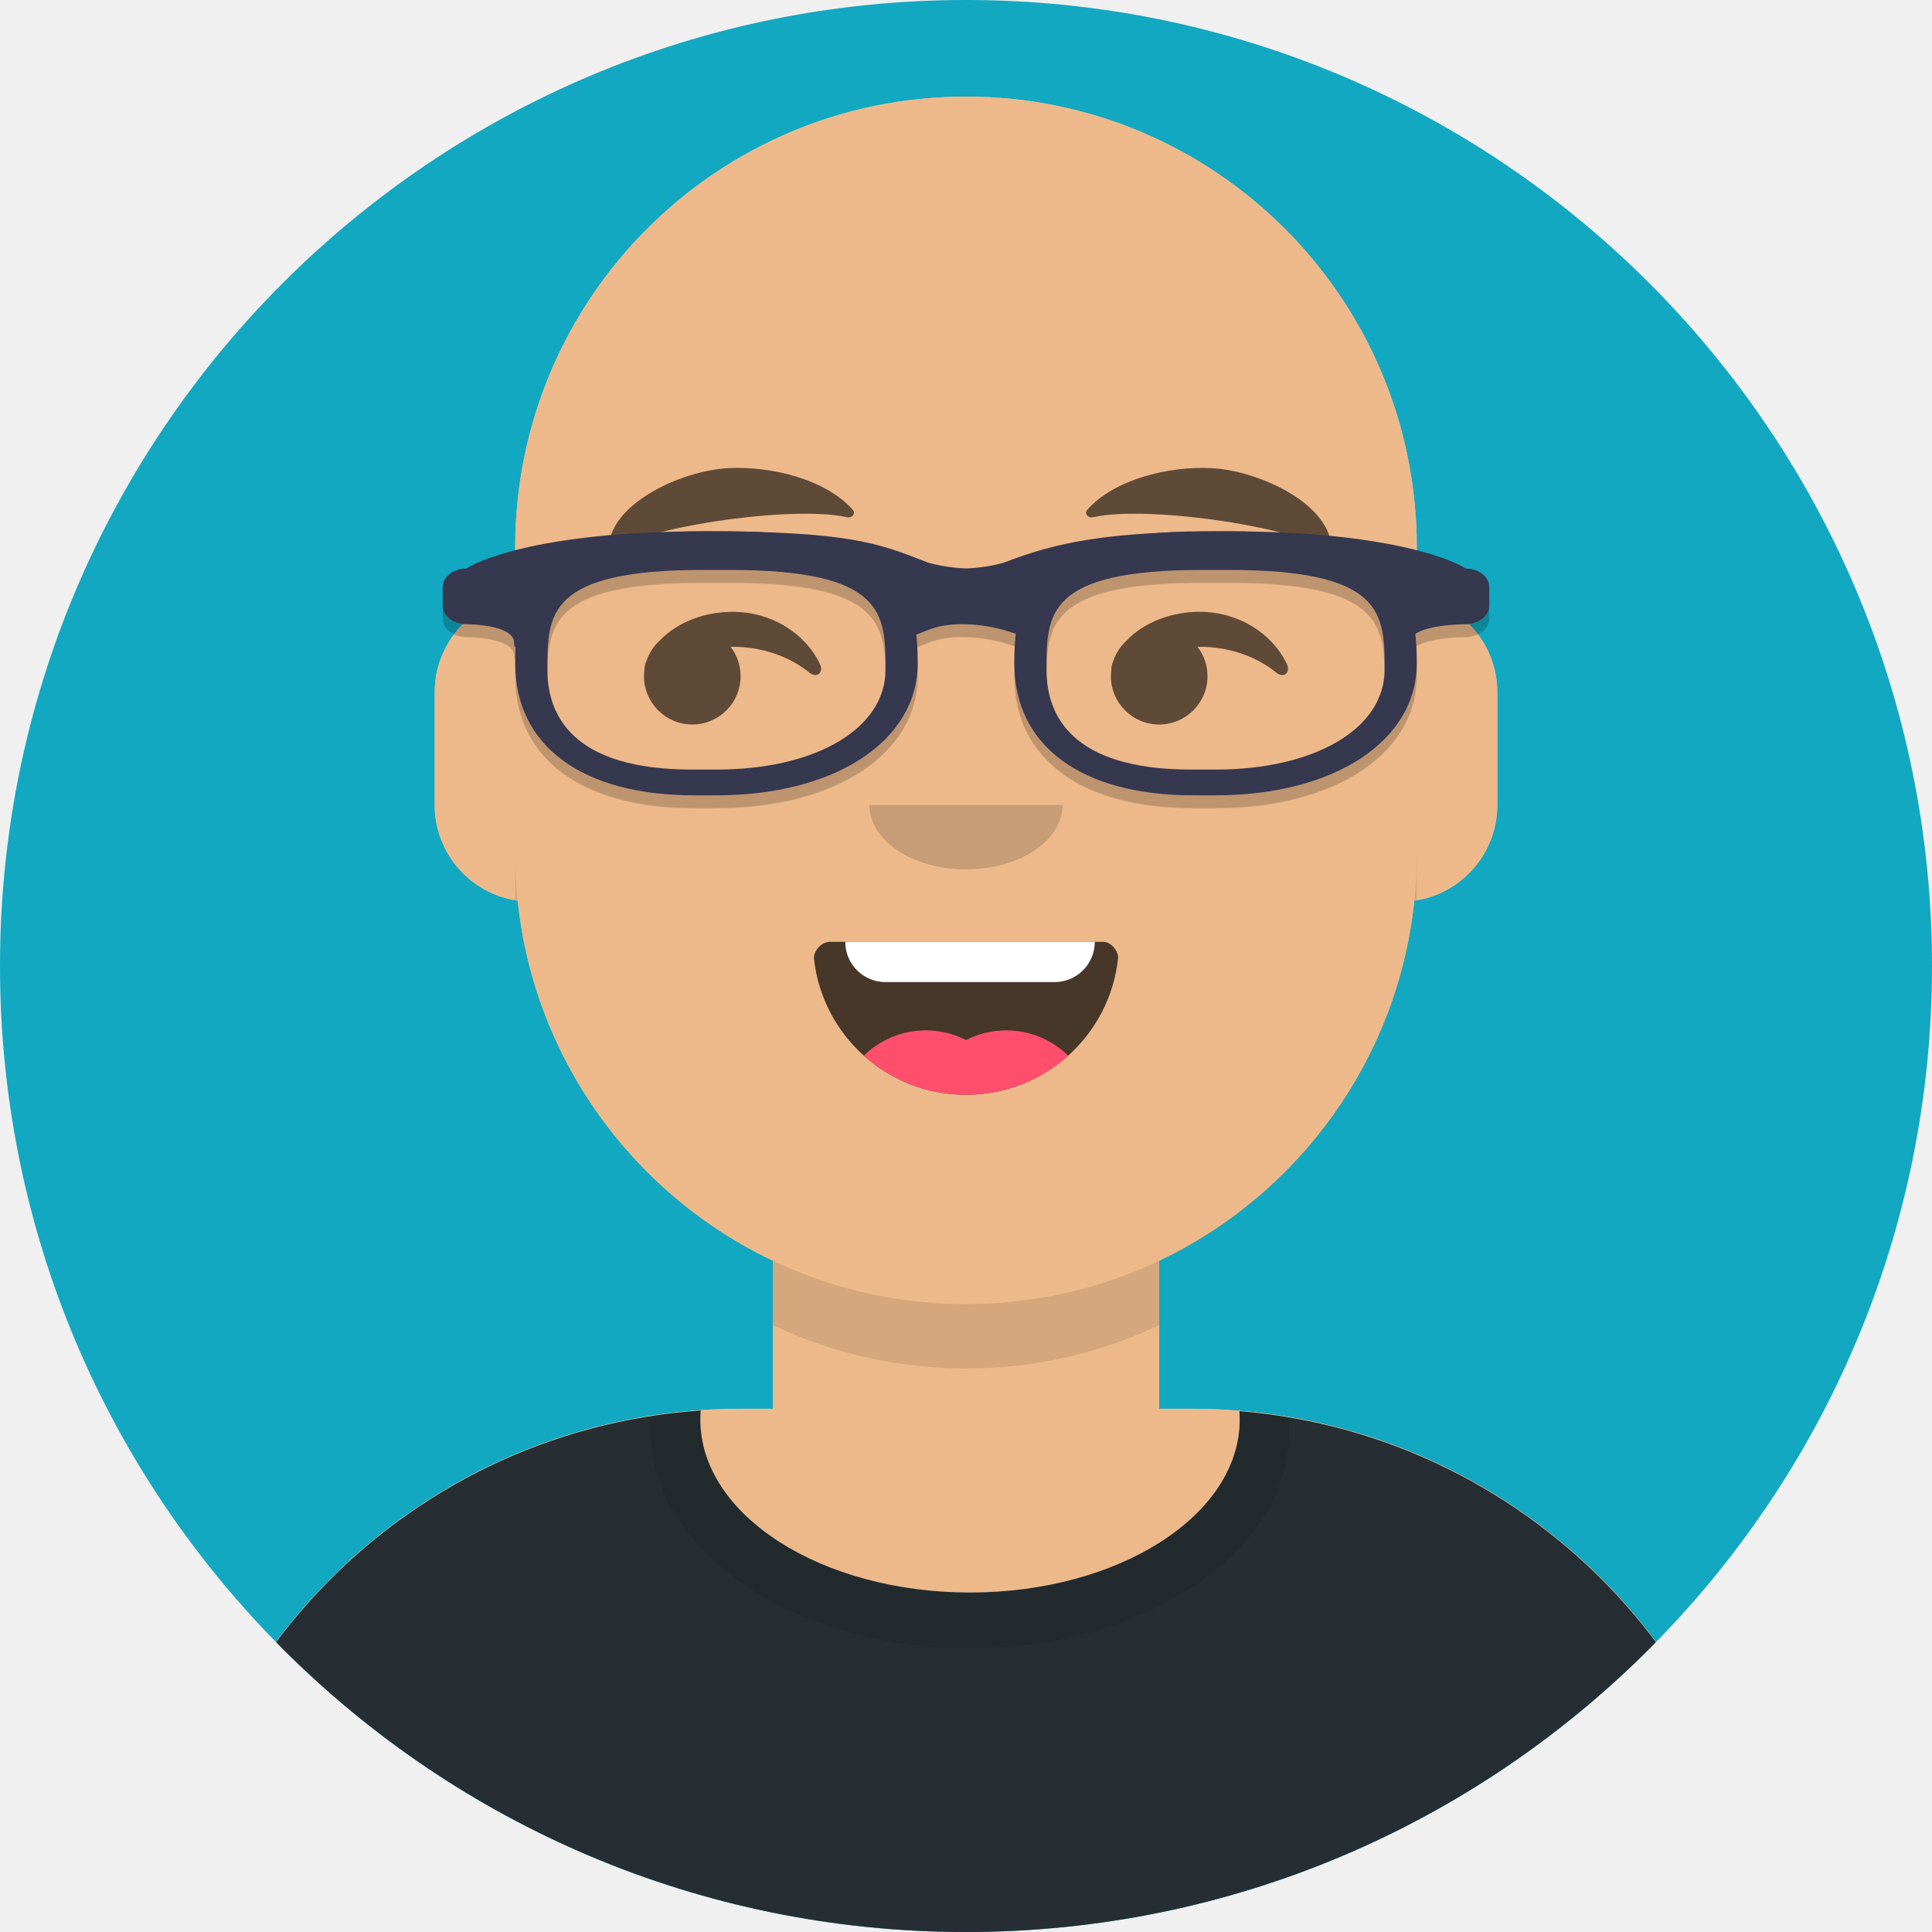
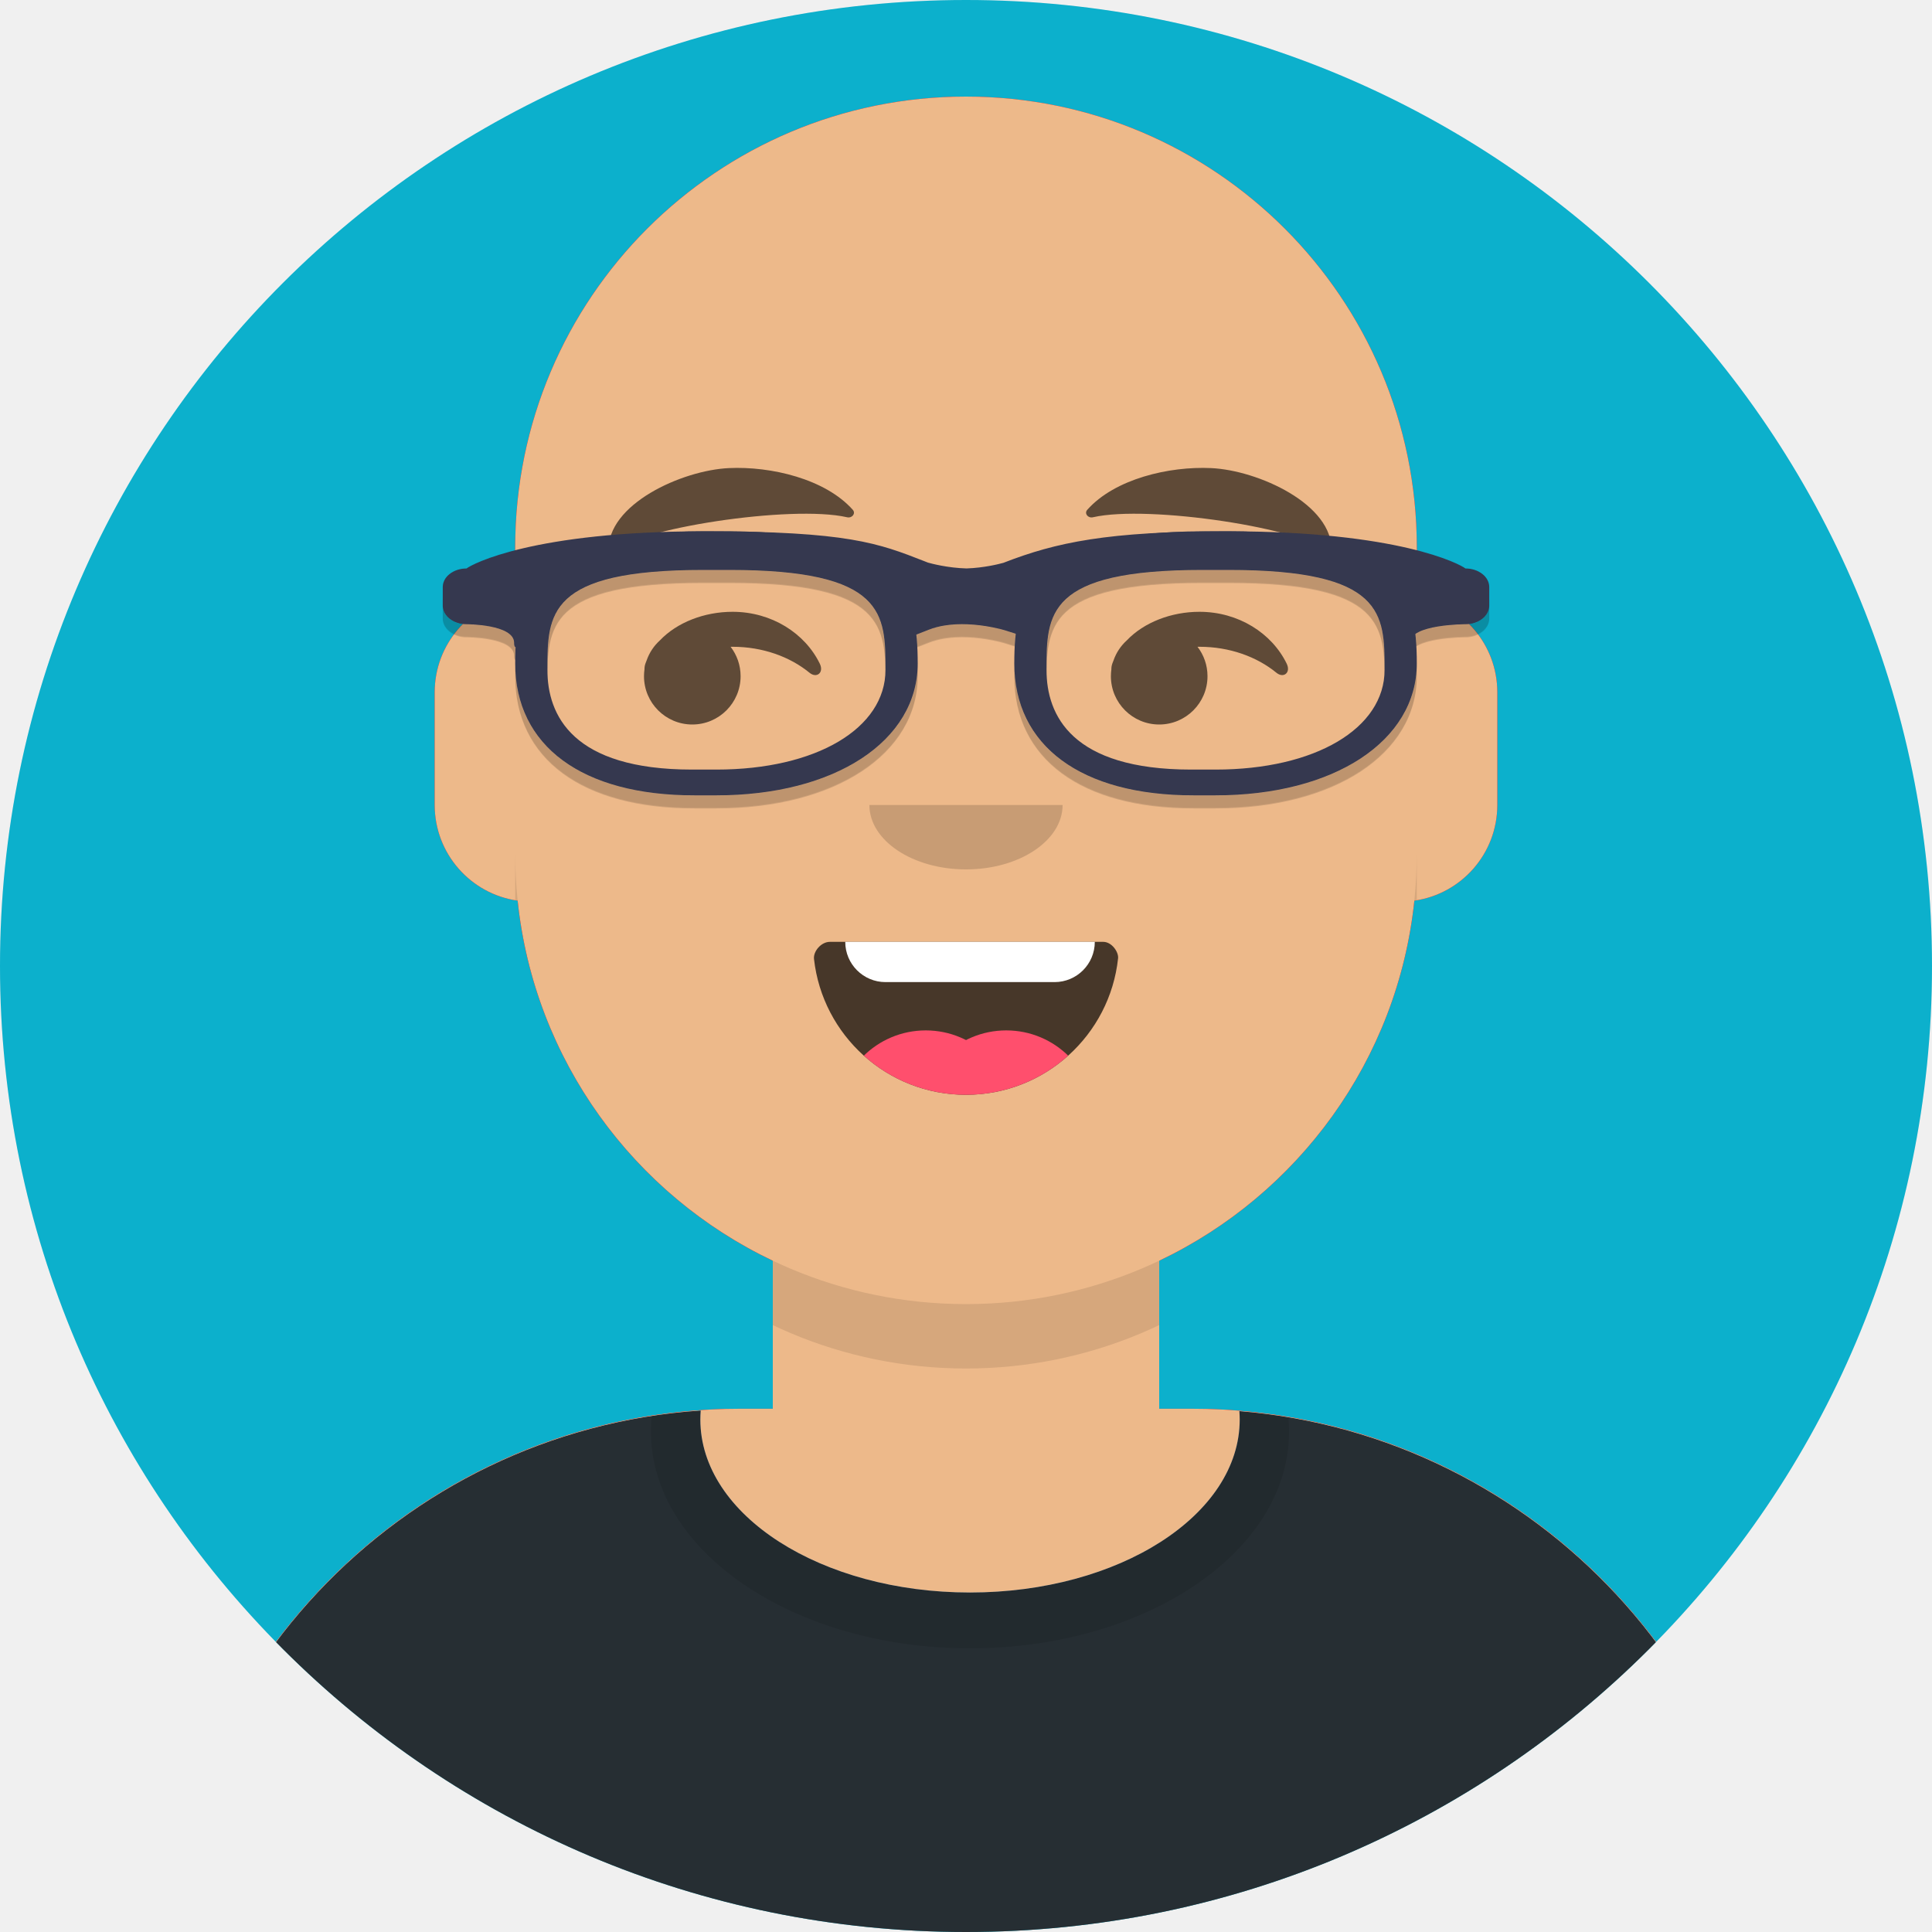
<svg xmlns="http://www.w3.org/2000/svg" xmlns:xlink="http://www.w3.org/1999/xlink" width="240px" height="240px" viewBox="0 0 240 240" version="1.1">
  <defs>
    <circle id="path-1" cx="120" cy="120" r="120" />
    <path d="M12,160 C12,226.274 65.726,280 132,280 C198.274,280 252,226.274 252,160 L264,160 L264,-1.42108547e-14 L-3.19744231e-14,-1.42108547e-14 L-3.19744231e-14,160 L12,160 Z" id="path-3" />
    <path d="M124,144.611 L124,163 L128,163 L128,163 C167.765,163 200,195.235 200,235 L200,244 L0,244 L0,235 C-4.86974701e-15,195.235 32.235,163 72,163 L72,163 L76,163 L76,144.611 C58.763,136.422 46.372,119.687 44.305,99.881 C38.48,99.058 34,94.052 34,88 L34,74 C34,68.054 38.325,63.118 44,62.166 L44,56 L44,56 C44,25.072 69.072,5.68137151e-15 100,0 L100,0 L100,0 C130.928,-5.68137151e-15 156,25.072 156,56 L156,62.166 C161.675,63.118 166,68.054 166,74 L166,88 C166,94.052 161.52,99.058 155.695,99.881 C153.628,119.687 141.237,136.422 124,144.611 Z" id="path-5" />
  </defs>
  <g id="Avataaar" stroke="none" stroke-width="1" fill="none" fill-rule="evenodd">
    <g id="Circle" stroke-width="1" fill-rule="evenodd" transform="translate(0, 0)">
      <mask id="mask-2" fill="white">
        <use xlink:href="#path-1" />
      </mask>
      <use id="Circle-Background" fill="#E6E6E6" xlink:href="#path-1" />
-       <g id="Color/Palette/Blue-01" mask="url(#mask-2)" fill="#12a8c1">
+       <g id="Color/Palette/Blue-01" mask="url(#mask-2)" fill="#0CB0CC">
        <rect id="🖍Color" x="0" y="0" width="240" height="240" />
      </g>
    </g>
    <mask id="mask-4" fill="white">
      <use xlink:href="#path-1" />
    </mask>
    <g id="Avataaar" stroke-width="1" fill-rule="evenodd" mask="url(#mask-4)">
      <g id="Body" transform="translate(20, 12)">
        <mask id="mask-6" fill="white">
          <use xlink:href="#path-5" />
        </mask>
-         <use fill="#D0C6AC" xlink:href="#path-5" />
+         <use fill="#FF0000" xlink:href="#path-5" />
        <g id="Skin/👶🏽-03-Brown" mask="url(#mask-6)" fill="#EDB98A">
          <g transform="translate(-32, 0)" id="Color">
            <rect x="0" y="0" width="264" height="244" />
          </g>
        </g>
        <path d="M156,79 L156,102 C156,132.928 130.928,158 100,158 C69.072,158 44,132.928 44,102 L44,79 L44,94 C44,124.928 69.072,150 100,150 C130.928,150 156,124.928 156,94 L156,79 Z" id="Neck-Shadow" fill-opacity="0.1" fill="#000000" mask="url(#mask-6)" />
      </g>
      <g id="Clothing/Shirt-Crew-Neck" transform="translate(-12, 146)">
        <defs>
          <path d="M165.96,29.295 C202.936,32.325 232,63.294 232,101.052 L232,110 L32,110 L32,101.052 C32,62.953 61.592,31.765 99.045,29.22 C99.015,29.593 99,29.969 99,30.348 C99,42.211 113.998,51.828 132.5,51.828 C151.002,51.828 166,42.211 166,30.348 C166,29.995 165.987,29.644 165.96,29.295 Z" id="react-path-25" />
        </defs>
        <mask id="react-mask-26" fill="white">
          <use xlink:href="#react-path-25" />
        </mask>
        <use id="Clothes" fill="#E6E6E6" fill-rule="evenodd" xlink:href="#react-path-25" />
        <g id="Color/Palette/Gray-01" mask="url(#react-mask-26)" fill-rule="evenodd" fill="#262E33">
          <rect id="🖍Color" x="0" y="0" width="264" height="110" />
        </g>
        <g id="Shadowy" opacity="0.6" stroke-width="1" fill-rule="evenodd" mask="url(#react-mask-26)" fill-opacity="0.16" fill="#000000">
          <g transform="translate(92, 4)" id="Hola-👋🏼">
            <ellipse cx="40.5" cy="27.848" rx="39.635" ry="26.914" />
          </g>
        </g>
      </g>
      <g id="Face" transform="translate(64, 52)" fill="#000000">
        <g id="Mouth/Smile" transform="translate(2, 52) ">
          <defs>
            <path d="M35.118,15.128 C36.176,24.62 44.226,32 54,32 C63.804,32 71.874,24.574 72.892,15.04 C72.974,14.273 72.117,13 71.043,13 C56.149,13 44.738,13 37.087,13 C36.007,13 35.012,14.178 35.118,15.128 Z" id="react-path-27" />
          </defs>
          <mask id="react-mask-28" fill="white">
            <use xlink:href="#react-path-27" />
          </mask>
          <use id="Mouth" fill-opacity="0.7" fill="#000000" fill-rule="evenodd" xlink:href="#react-path-27" />
          <rect id="Teeth" fill="#FFFFFF" fill-rule="evenodd" mask="url(#react-mask-28)" x="39" y="2" width="31" height="16" rx="5" />
          <g id="Tongue" stroke-width="1" fill-rule="evenodd" mask="url(#react-mask-28)" fill="#FF4F6D">
            <g transform="translate(38, 24)">
              <circle cx="11" cy="11" r="11" />
              <circle cx="21" cy="11" r="11" />
            </g>
          </g>
        </g>
        <g id="Nose/Default" transform="translate(28, 40)" fill-opacity="0.16">
          <path d="M16,8 C16,12.418 21.373,16 28,16 L28,16 C34.627,16 40,12.418 40,8" id="Nose" />
        </g>
        <g id="Eyes/Side-😒" transform="scale(-1, 1) translate(-112, 8)" fill-opacity="0.6">
          <path d="M27.241,20.346 C26.463,21.357 26,22.625 26,24 C26,27.314 28.686,30 32,30 C35.314,30 38,27.314 38,24 C38,23.71 37.979,23.424 37.94,23.145 C37.947,22.923 37.91,22.671 37.815,22.407 C37.77,22.281 37.722,22.157 37.671,22.035 C37.337,21.072 36.765,20.22 36.025,19.551 C33.899,17.317 30.506,16 26.998,16 C22.164,16 18.007,18.649 16.16,22.447 C15.62,23.558 16.547,24.3 17.438,23.572 C19.874,21.579 23.257,20.344 26.998,20.344 C27.079,20.344 27.16,20.344 27.241,20.346 Z" id="Eye" />
          <path d="M85.241,20.346 C84.463,21.357 84,22.625 84,24 C84,27.314 86.686,30 90,30 C93.314,30 96,27.314 96,24 C96,23.71 95.979,23.424 95.94,23.145 C95.947,22.923 95.91,22.671 95.815,22.407 C95.77,22.281 95.722,22.157 95.671,22.035 C95.337,21.072 94.765,20.22 94.025,19.551 C91.899,17.317 88.506,16 84.998,16 C80.164,16 76.007,18.649 74.16,22.447 C73.62,23.558 74.547,24.3 75.438,23.572 C77.874,21.579 81.257,20.344 84.998,20.344 C85.079,20.344 85.16,20.344 85.241,20.346 Z" id="Eye" />
        </g>
        <g id="Eyebrow/Natural/Default-Natural" fill-opacity="0.6">
          <path d="M26.039,6.21 C20.278,6.983 11.293,12.005 12.044,17.818 C12.069,18.008 12.357,18.067 12.481,17.908 C14.967,14.72 34.193,10.037 41.194,11.015 C41.835,11.104 42.258,10.443 41.821,10.03 C38.077,6.495 31.2,5.512 26.039,6.21" id="Eyebrow" transform="translate(27, 12) rotate(5) translate(-27, -12) " />
          <path d="M85.039,6.21 C79.278,6.983 70.293,12.005 71.044,17.818 C71.069,18.008 71.357,18.067 71.481,17.908 C73.967,14.72 93.193,10.037 100.194,11.015 C100.835,11.104 101.258,10.443 100.821,10.03 C97.077,6.495 90.2,5.512 85.039,6.21" id="Eyebrow" transform="translate(86, 12) scale(-1, 1) rotate(5) translate(-86, -12) " />
        </g>
      </g>
      <g id="Top" stroke-width="1" fill-rule="evenodd">
        <defs>
          <rect id="react-path-9" x="0" y="0" width="264" height="280" />
          <filter x="-0.8%" y="-2.0%" width="101.5%" height="108.0%" filterUnits="objectBoundingBox" id="react-filter-7">
            <feOffset dx="0" dy="2" in="SourceAlpha" result="shadowOffsetOuter1" />
            <feColorMatrix values="0 0 0 0 0   0 0 0 0 0   0 0 0 0 0  0 0 0 0.16 0" type="matrix" in="shadowOffsetOuter1" result="shadowMatrixOuter1" />
            <feMerge>
              <feMergeNode in="shadowMatrixOuter1" />
              <feMergeNode in="SourceGraphic" />
            </feMerge>
          </filter>
        </defs>
        <mask id="react-mask-8" fill="white">
          <use xlink:href="#react-path-9" />
        </mask>
        <g id="Mask" />
        <g id="Top/No-Hair" mask="url(#react-mask-8)">
          <g transform="translate(-1, 0)">
            <g id="Top/_Resources/Prescription-02" fill="none" transform="translate(50, 55)" stroke-width="1">
              <defs>
                <filter x="-0.8%" y="-2.4%" width="101.5%" height="109.8%" filterUnits="objectBoundingBox" id="react-filter-18">
                  <feOffset dx="0" dy="2" in="SourceAlpha" result="shadowOffsetOuter1" />
                  <feColorMatrix values="0 0 0 0 0   0 0 0 0 0   0 0 0 0 0  0 0 0 0.2 0" type="matrix" in="shadowOffsetOuter1" result="shadowMatrixOuter1" />
                  <feMerge>
                    <feMergeNode in="shadowMatrixOuter1" />
                    <feMergeNode in="SourceGraphic" />
                  </feMerge>
                </filter>
              </defs>
              <g id="Wayfarers" filter="url(#react-filter-18)" transform="translate(6, 11) scale(1 0.8)" fill="#353950">
                <path d="M34,41 L31.242,41 C17.315,41 9,33.336 9,20.5 C9,10.127 10.817,0 32.53,0 L35.47,0 C57.183,0 59,10.127 59,20.5 C59,32.569 48.721,41 34,41 Z M32.385,6 C13,6 13,12.841 13,21.502 C13,28.572 16.116,37 30.971,37 L34,37 C46.365,37 55,30.627 55,21.502 C55,12.841 55,6 35.615,6 L32.385,6 Z" id="Left" fill-rule="nonzero" />
                <path d="M96,41 L93.242,41 C79.315,41 71,33.336 71,20.5 C71,10.127 72.817,0 94.53,0 L97.47,0 C119.183,0 121,10.127 121,20.5 C121,32.569 110.721,41 96,41 Z M94.385,6 C75,6 75,12.841 75,21.502 C75,28.572 78.119,37 92.971,37 L96,37 C108.365,37 117,30.627 117,21.502 C117,12.841 117,6 97.615,6 L94.385,6 Z" id="Right" fill-rule="nonzero" />
                <path d="M2.955,5.772 C3.646,5.096 11.21,0 32.5,0 C50.351,0 54.13,1.853 59.85,4.652 L60.269,4.859 C60.667,4.999 62.7,5.69 65.079,5.766 C67.246,5.673 69.1,5.085 69.642,4.897 C76.17,1.722 82.561,0 97.5,0 C118.79,0 126.354,5.096 127.045,5.772 C128.679,5.772 130,7.062 130,8.657 L130,11.543 C130,13.139 128.679,14.429 127.045,14.429 C127.045,14.429 120.144,14.429 120.144,17.315 C120.144,20.2 118.182,13.139 118.182,11.543 L118.182,8.732 C114.579,7.353 108.128,4.786 97.5,4.786 C85.658,4.786 79.761,6.886 74.702,8.971 L74.759,9.108 L74.756,11.094 L72.539,16.444 L69.8,15.361 C69.556,15.264 69.028,15.09 68.296,14.91 C66.256,14.407 64.159,14.254 62.304,14.634 C61.624,14.774 60.992,14.984 60.413,15.267 L57.77,16.558 L55.127,11.396 L55.244,9.102 L55.325,8.907 C50.962,6.874 46.939,4.786 32.5,4.786 C21.872,4.786 15.422,7.352 11.818,8.731 L11.818,11.543 C11.818,13.139 8.864,20.2 8.864,17.315 C8.864,14.429 2.955,14.429 2.955,14.429 C1.324,14.429 0,13.139 0,11.543 L0,8.657 C0,7.062 1.324,5.772 2.955,5.772 Z" id="Stuff" fill-rule="nonzero" />
              </g>
            </g>
          </g>
        </g>
      </g>
    </g>
  </g>
</svg>
